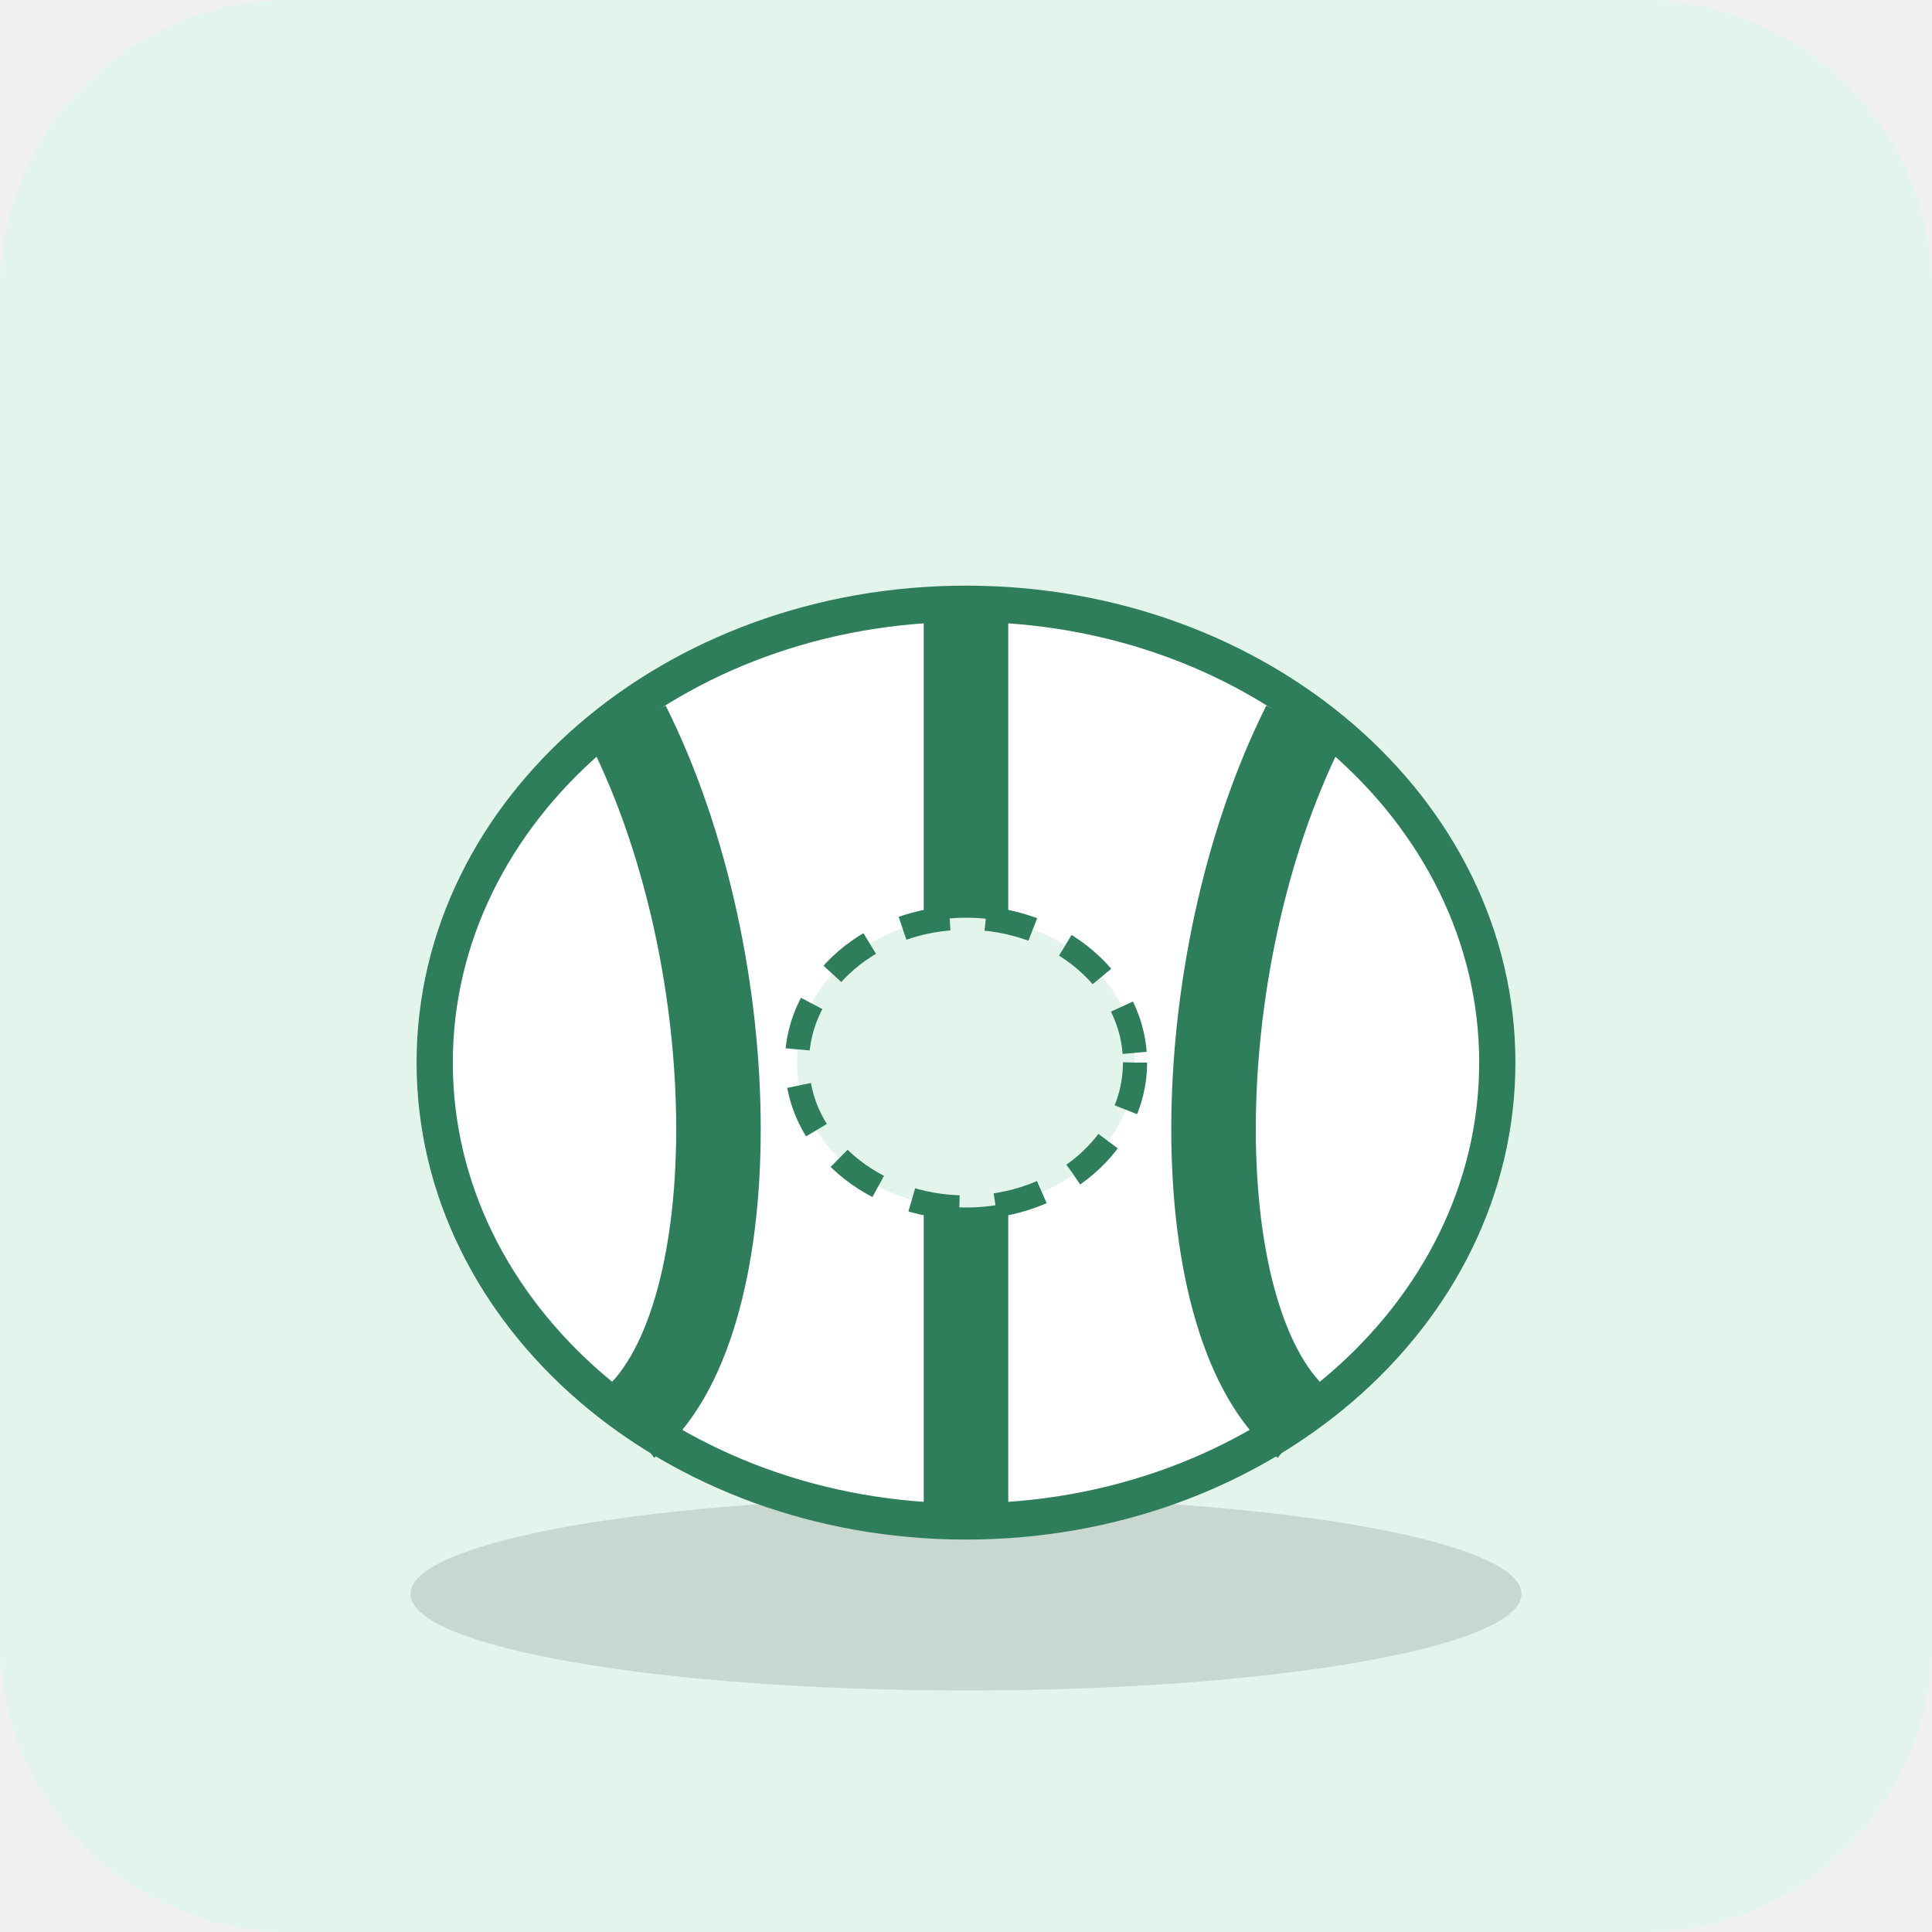
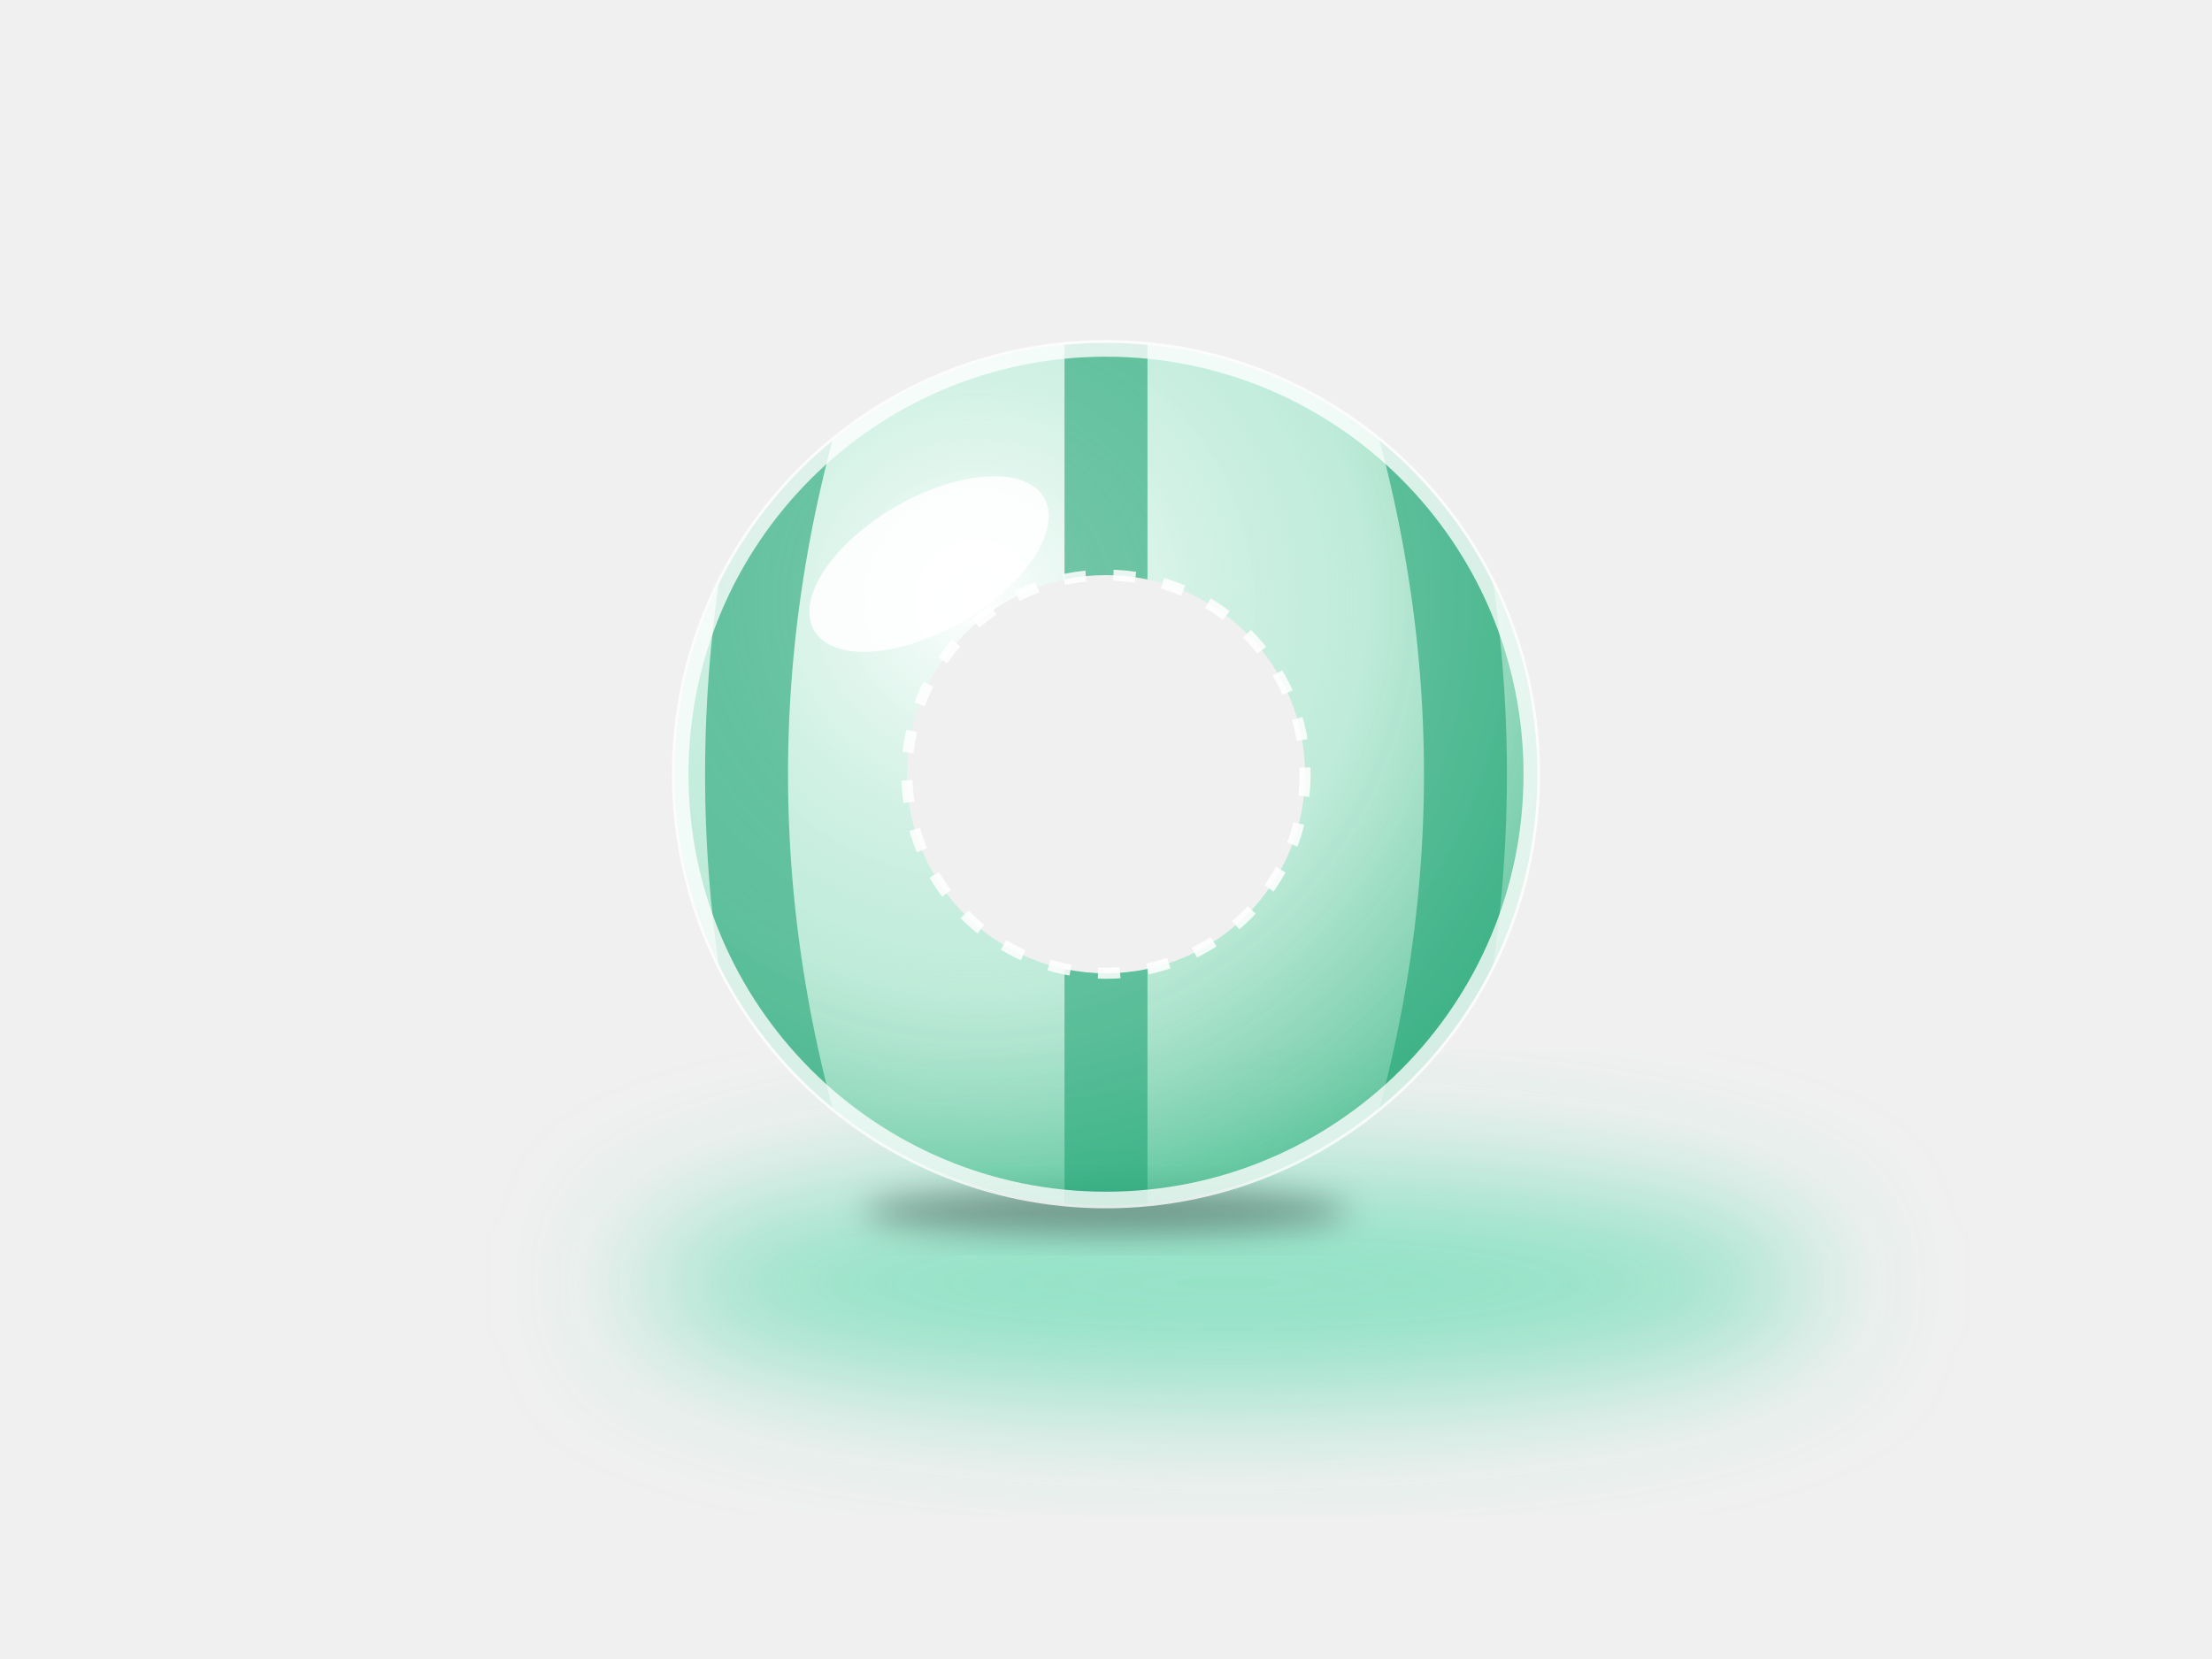
- <svg xmlns="http://www.w3.org/2000/svg" viewBox="0 0 160 160" role="img">
-   <rect width="160" height="160" rx="24" fill="#e3f4ec" />
-   <ellipse cx="80" cy="132" rx="46" ry="8" fill="#000" opacity=".12" />
-   <ellipse cx="80" cy="88" rx="44" ry="38" fill="#fff" stroke="#2e7d5b" stroke-width="3" />
-   <path d="M52 60c10 20 10 50 0 58M80 50v76M108 60c-10 20-10 50 0 58" stroke="#2e7d5b" stroke-width="7" fill="none" />
-   <ellipse cx="80" cy="88" rx="14" ry="12" fill="#e3f4ec" stroke="#2e7d5b" stroke-width="2" stroke-dasharray="4 3" />
+ <svg xmlns="http://www.w3.org/2000/svg" viewBox="0 0 400 300" role="img">
+   <defs>
+     <radialGradient id="j" cx="35%" cy="30%" r="75%">
+       <stop offset="0" stop-color="#FFFFFF" stop-opacity=".95" />
+       <stop offset=".6" stop-color="#9FE8CB" stop-opacity=".6" />
+       <stop offset="1" stop-color="#3FB98A" stop-opacity=".78" />
+     </radialGradient>
+     <clipPath id="k">
+       <circle cx="200" cy="140" r="78" />
+     </clipPath>
+     <mask id="m">
+       <rect width="400" height="300" fill="#fff" />
+       <circle cx="200" cy="140" r="36" fill="#000" />
+     </mask>
+     <filter id="g" x="-50%" y="-50%" width="200%" height="200%">
+       <feGaussianBlur stdDeviation="12" />
+     </filter>
+     <filter id="c" x="-50%" y="-50%" width="200%" height="200%">
+       <feGaussianBlur stdDeviation="3" />
+     </filter>
+   </defs>
+   <ellipse cx="222" cy="232" rx="108" ry="21" fill="#2FD39A" opacity=".5" filter="url(#g)" />
+   <ellipse cx="200" cy="219" rx="44" ry="4" fill="#000" opacity=".35" filter="url(#c)" />
+   <g mask="url(#m)">
+     <circle cx="200" cy="140" r="78" fill="url(#j)" />
+     <g clip-path="url(#k)" stroke="#1FA374" stroke-width="15" fill="none" opacity=".6">
+       <path d="M148 62 Q122 140 148 218" />
+       <path d="M200 60 V220" />
+       <path d="M252 62 Q278 140 252 218" />
+     </g>
+   </g>
+   <circle cx="200" cy="140" r="36" fill="none" stroke="#fff" stroke-width="2" stroke-dasharray="4 5" opacity=".85" />
+   <circle cx="200" cy="140" r="77" fill="none" stroke="#fff" stroke-width="3" opacity=".78" />
+   <ellipse cx="168" cy="102" rx="24" ry="12" fill="#fff" opacity=".9" transform="rotate(-30 168 102)" />
</svg>
